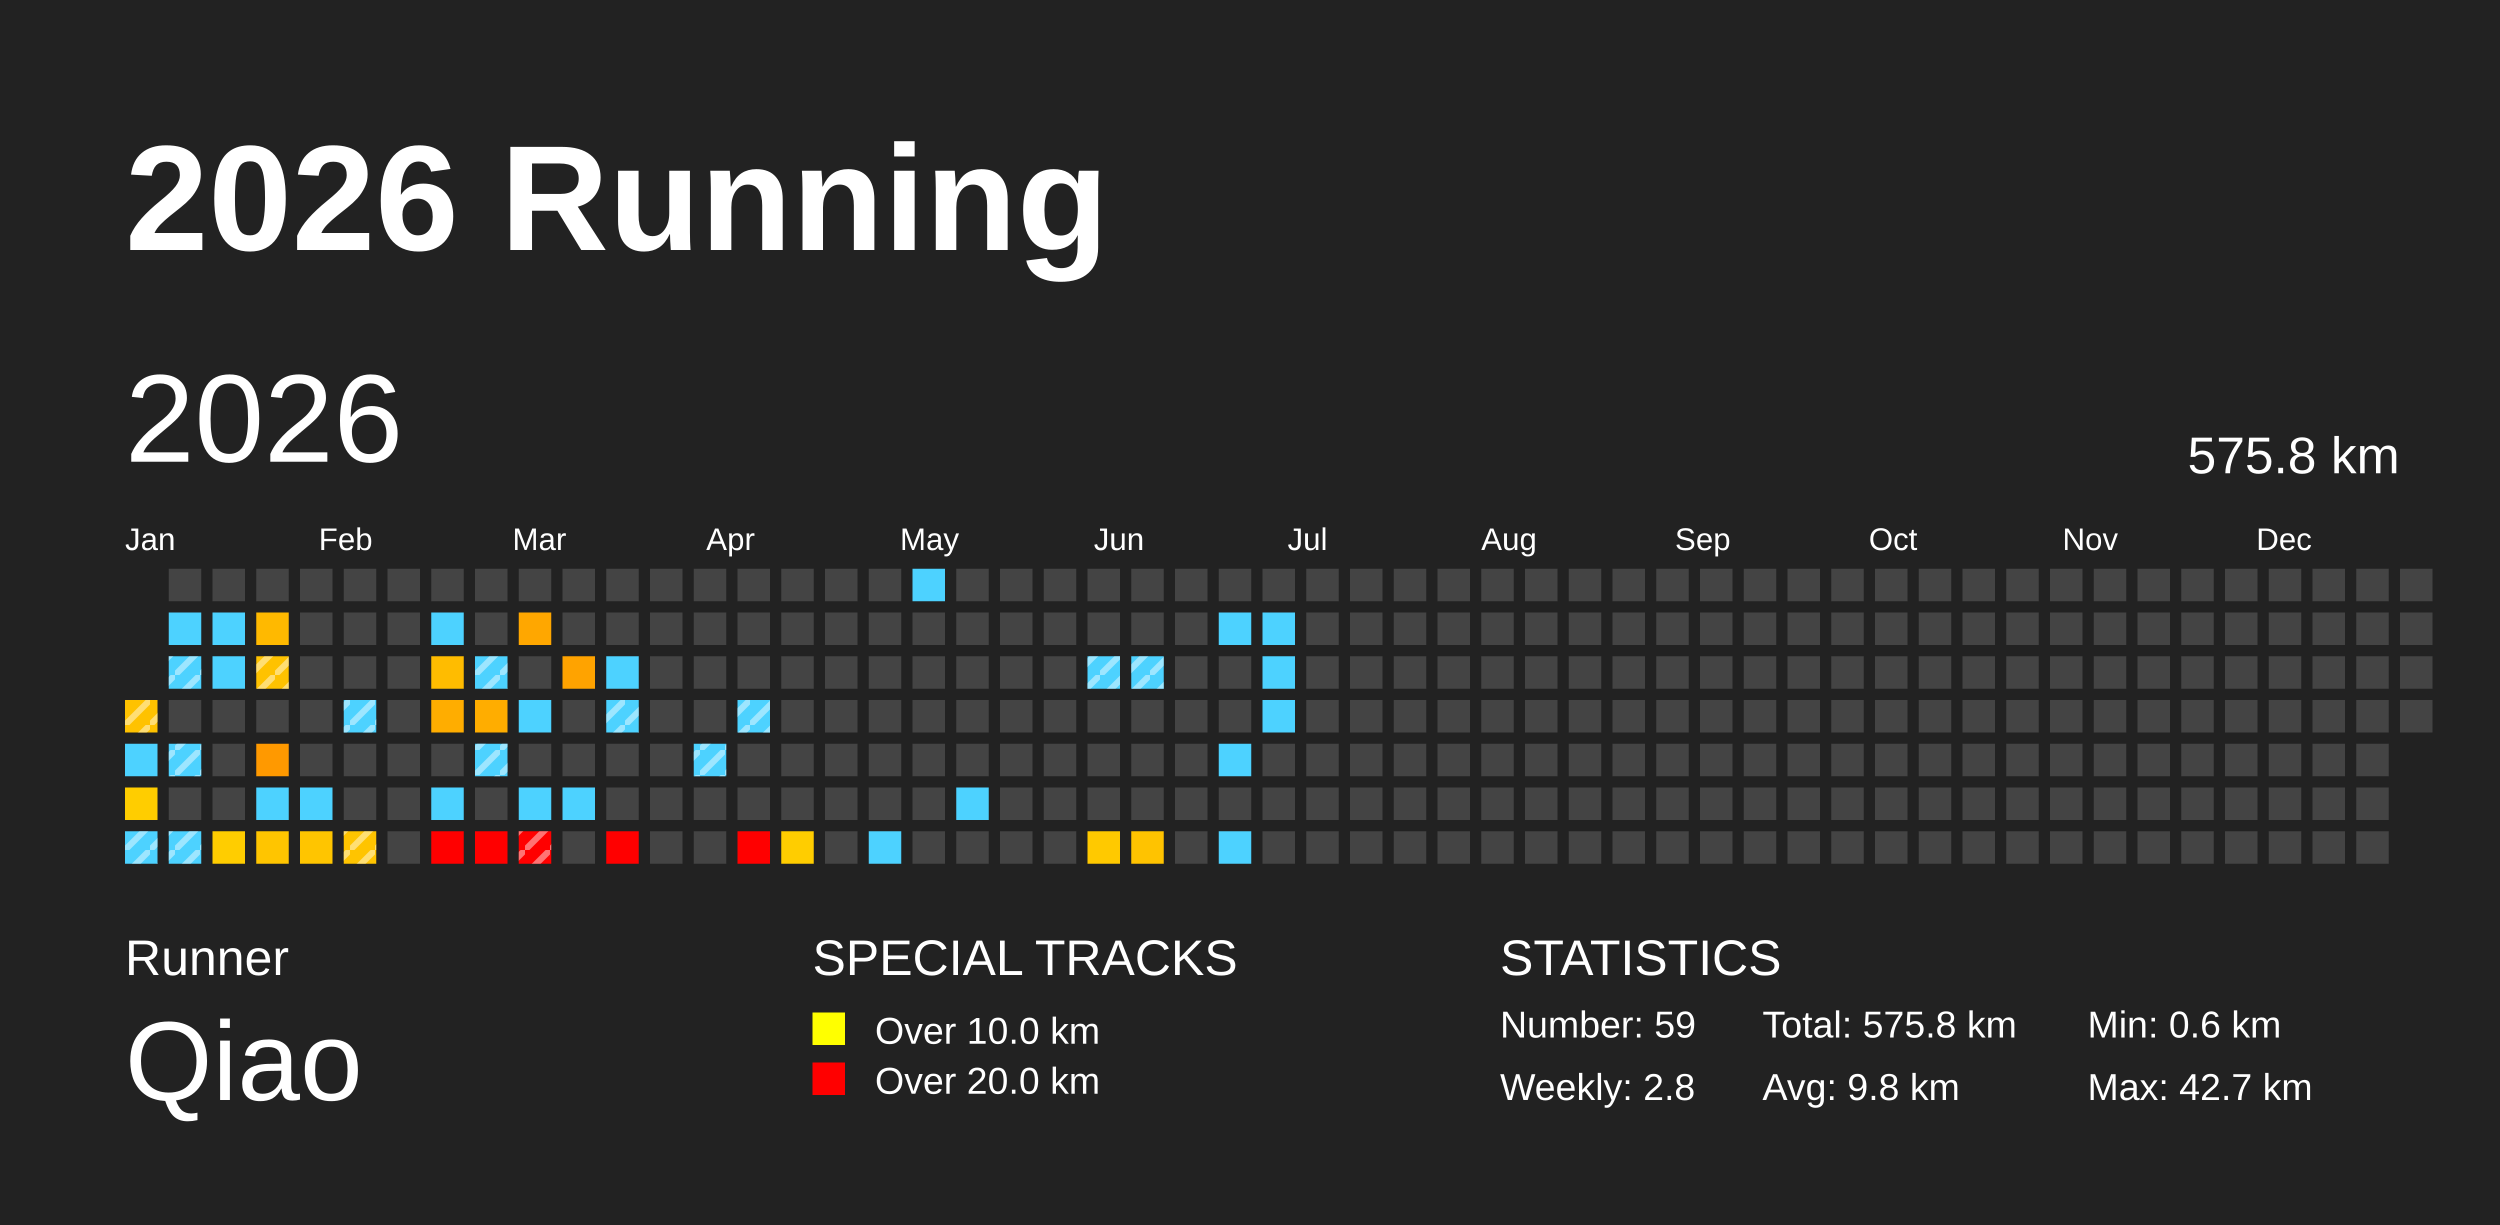
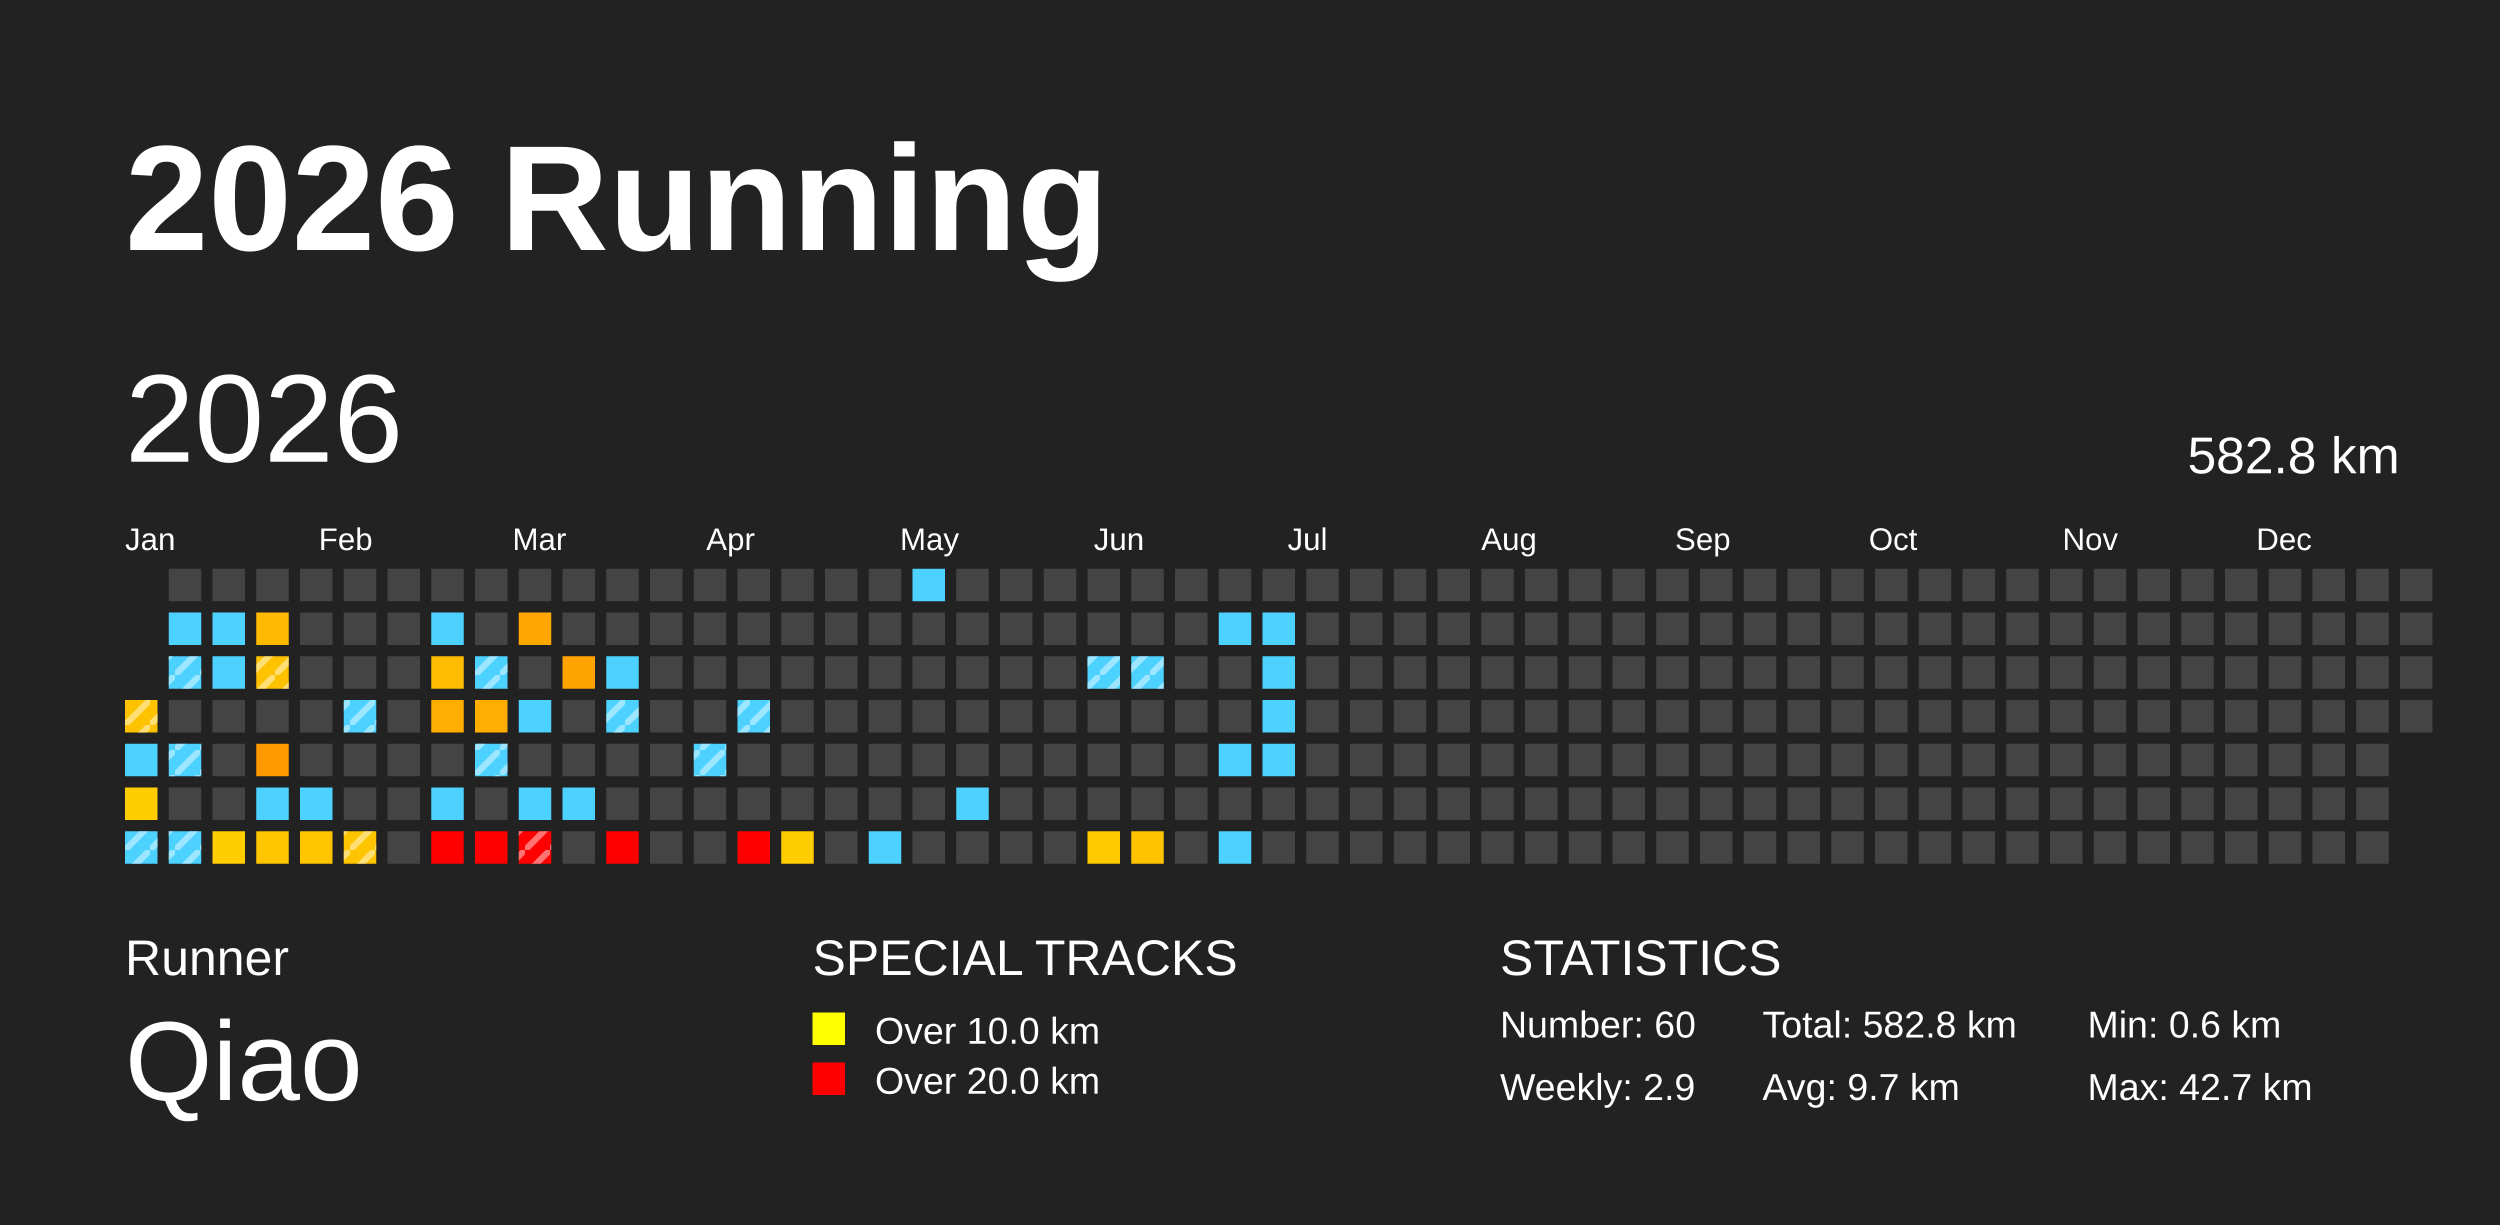
<svg xmlns="http://www.w3.org/2000/svg" baseProfile="full" height="98mm" version="1.1" viewBox="0,0,200,98" width="200mm">
  <defs>
    <pattern height="2" id="indoor-stripe" patternUnits="userSpaceOnUse" width="2">
      <line stroke="white" stroke-opacity="0.45" stroke-width="0.5" x1="0" x2="2" y1="2" y2="0" />
    </pattern>
  </defs>
  <rect fill="#222222" height="98" width="200" x="0" y="0" />
  <text fill="#FFFFFF" style="font-size:12px; font-family:Arial; font-weight:bold;" x="10" y="20">2026 Running</text>
  <text fill="#FFFFFF" style="font-size:4px; font-family:Arial" x="10" y="78">Runner</text>
  <text fill="#FFFFFF" style="font-size:9px; font-family:Arial" x="10" y="88">Qiao</text>
  <text fill="#FFFFFF" style="font-size:4px; font-family:Arial" x="65" y="78">SPECIAL TRACKS</text>
  <rect fill="yellow" height="2.6" width="2.6" x="65" y="81" />
  <text fill="#FFFFFF" style="font-size:3px; font-family:Arial" x="70" y="83.5">Over 10.0 km</text>
  <rect fill="red" height="2.6" width="2.6" x="65" y="85" />
  <text fill="#FFFFFF" style="font-size:3px; font-family:Arial" x="70" y="87.5">Over 20.0 km</text>
  <text fill="#FFFFFF" style="font-size:4px; font-family:Arial" x="120" y="78">STATISTICS</text>
-   <text fill="#FFFFFF" style="font-size:3px; font-family:Arial" x="120" y="83">Number: 59</text>
-   <text fill="#FFFFFF" style="font-size:3px; font-family:Arial" x="120" y="88">Weekly: 2.8</text>
-   <text fill="#FFFFFF" style="font-size:3px; font-family:Arial" x="141" y="83">Total: 575.8 km</text>
-   <text fill="#FFFFFF" style="font-size:3px; font-family:Arial" x="141" y="88">Avg: 9.8 km</text>
+   <text fill="#FFFFFF" style="font-size:3px; font-family:Arial" x="120" y="83">Number: 60</text>
+   <text fill="#FFFFFF" style="font-size:3px; font-family:Arial" x="120" y="88">Weekly: 2.9</text>
+   <text fill="#FFFFFF" style="font-size:3px; font-family:Arial" x="141" y="83">Total: 582.8 km</text>
+   <text fill="#FFFFFF" style="font-size:3px; font-family:Arial" x="141" y="88">Avg: 9.7 km</text>
  <text fill="#FFFFFF" style="font-size:3px; font-family:Arial" x="167" y="83">Min: 0.6 km</text>
  <text fill="#FFFFFF" style="font-size:3px; font-family:Arial" x="167" y="88">Max: 42.7 km</text>
  <text dominant-baseline="hanging" fill="#FFFFFF" style="font-size:10.0px; font-family:Arial;" x="10" y="30">2026</text>
-   <text dominant-baseline="hanging" fill="#FFFFFF" style="font-size:4.125px; font-family:Arial;" x="175" y="35">575.8 km</text>
+   <text dominant-baseline="hanging" fill="#FFFFFF" style="font-size:4.125px; font-family:Arial;" x="175" y="35">582.8 km</text>
  <text fill="#FFFFFF" style="font-size:2.5px; font-family:Arial" x="10.0" y="44">Jan</text>
  <text fill="#FFFFFF" style="font-size:2.5px; font-family:Arial" x="25.5" y="44">Feb</text>
  <text fill="#FFFFFF" style="font-size:2.5px; font-family:Arial" x="41.0" y="44">Mar</text>
  <text fill="#FFFFFF" style="font-size:2.5px; font-family:Arial" x="56.5" y="44">Apr</text>
  <text fill="#FFFFFF" style="font-size:2.5px; font-family:Arial" x="72.0" y="44">May</text>
  <text fill="#FFFFFF" style="font-size:2.5px; font-family:Arial" x="87.5" y="44">Jun</text>
  <text fill="#FFFFFF" style="font-size:2.5px; font-family:Arial" x="103.0" y="44">Jul</text>
  <text fill="#FFFFFF" style="font-size:2.5px; font-family:Arial" x="118.5" y="44">Aug</text>
  <text fill="#FFFFFF" style="font-size:2.5px; font-family:Arial" x="134.0" y="44">Sep</text>
  <text fill="#FFFFFF" style="font-size:2.5px; font-family:Arial" x="149.5" y="44">Oct</text>
  <text fill="#FFFFFF" style="font-size:2.5px; font-family:Arial" x="165.0" y="44">Nov</text>
  <text fill="#FFFFFF" style="font-size:2.5px; font-family:Arial" x="180.5" y="44">Dec</text>
  <rect fill="#ffc200" height="2.6" width="2.6" x="10.0" y="56.0" />
  <rect fill="url(#indoor-stripe)" height="2.6" style="pointer-events: none;" width="2.6" x="10.0" y="56.0" />
  <rect fill="#4dd2ff" height="2.6" width="2.6" x="10.0" y="59.5" />
  <rect fill="#ffcd00" height="2.6" width="2.6" x="10.0" y="63.0" />
  <rect fill="#4dd2ff" height="2.6" width="2.6" x="10.0" y="66.5" />
  <rect fill="url(#indoor-stripe)" height="2.6" style="pointer-events: none;" width="2.6" x="10.0" y="66.5" />
  <rect fill="#444444" height="2.6" width="2.6" x="13.5" y="45.5" />
  <rect fill="#4dd2ff" height="2.6" width="2.6" x="13.5" y="49.0" />
  <rect fill="#4dd2ff" height="2.6" width="2.6" x="13.5" y="52.5" />
  <rect fill="url(#indoor-stripe)" height="2.6" style="pointer-events: none;" width="2.6" x="13.5" y="52.5" />
  <rect fill="#444444" height="2.6" width="2.6" x="13.5" y="56.0" />
  <rect fill="#4dd2ff" height="2.6" width="2.6" x="13.5" y="59.5" />
  <rect fill="url(#indoor-stripe)" height="2.6" style="pointer-events: none;" width="2.6" x="13.5" y="59.5" />
  <rect fill="#444444" height="2.6" width="2.6" x="13.5" y="63.0" />
  <rect fill="#4dd2ff" height="2.6" width="2.6" x="13.5" y="66.5" />
  <rect fill="url(#indoor-stripe)" height="2.6" style="pointer-events: none;" width="2.6" x="13.5" y="66.5" />
  <rect fill="#444444" height="2.6" width="2.6" x="17.0" y="45.5" />
  <rect fill="#4dd2ff" height="2.6" width="2.6" x="17.0" y="49.0" />
  <rect fill="#4dd2ff" height="2.6" width="2.6" x="17.0" y="52.5" />
  <rect fill="#444444" height="2.6" width="2.6" x="17.0" y="56.0" />
  <rect fill="#444444" height="2.6" width="2.6" x="17.0" y="59.5" />
  <rect fill="#444444" height="2.6" width="2.6" x="17.0" y="63.0" />
  <rect fill="#ffcd00" height="2.6" width="2.6" x="17.0" y="66.5" />
  <rect fill="#444444" height="2.6" width="2.6" x="20.5" y="45.5" />
  <rect fill="#ffb900" height="2.6" width="2.6" x="20.5" y="49.0" />
  <rect fill="#ffc200" height="2.6" width="2.6" x="20.5" y="52.5" />
  <rect fill="url(#indoor-stripe)" height="2.6" style="pointer-events: none;" width="2.6" x="20.5" y="52.5" />
  <rect fill="#444444" height="2.6" width="2.6" x="20.5" y="56.0" />
  <rect fill="#ff9900" height="2.6" width="2.6" x="20.5" y="59.5" />
  <rect fill="#4dd2ff" height="2.6" width="2.6" x="20.5" y="63.0" />
  <rect fill="#ffc500" height="2.6" width="2.6" x="20.5" y="66.5" />
  <rect fill="#444444" height="2.6" width="2.6" x="24.0" y="45.5" />
  <rect fill="#444444" height="2.6" width="2.6" x="24.0" y="49.0" />
  <rect fill="#444444" height="2.6" width="2.6" x="24.0" y="52.5" />
  <rect fill="#444444" height="2.6" width="2.6" x="24.0" y="56.0" />
  <rect fill="#444444" height="2.6" width="2.6" x="24.0" y="59.5" />
  <rect fill="#4dd2ff" height="2.6" width="2.6" x="24.0" y="63.0" />
  <rect fill="#ffc500" height="2.6" width="2.6" x="24.0" y="66.5" />
  <rect fill="#444444" height="2.6" width="2.6" x="27.5" y="45.5" />
  <rect fill="#444444" height="2.6" width="2.6" x="27.5" y="49.0" />
  <rect fill="#444444" height="2.6" width="2.6" x="27.5" y="52.5" />
  <rect fill="#4dd2ff" height="2.6" width="2.6" x="27.5" y="56.0" />
  <rect fill="url(#indoor-stripe)" height="2.6" style="pointer-events: none;" width="2.6" x="27.5" y="56.0" />
  <rect fill="#444444" height="2.6" width="2.6" x="27.5" y="59.5" />
  <rect fill="#444444" height="2.6" width="2.6" x="27.5" y="63.0" />
  <rect fill="#ffc400" height="2.6" width="2.6" x="27.5" y="66.5" />
  <rect fill="url(#indoor-stripe)" height="2.6" style="pointer-events: none;" width="2.6" x="27.5" y="66.5" />
  <rect fill="#444444" height="2.6" width="2.6" x="31.0" y="45.5" />
  <rect fill="#444444" height="2.6" width="2.6" x="31.0" y="49.0" />
  <rect fill="#444444" height="2.6" width="2.6" x="31.0" y="52.5" />
  <rect fill="#444444" height="2.6" width="2.6" x="31.0" y="56.0" />
  <rect fill="#444444" height="2.6" width="2.6" x="31.0" y="59.5" />
  <rect fill="#444444" height="2.6" width="2.6" x="31.0" y="63.0" />
  <rect fill="#444444" height="2.6" width="2.6" x="31.0" y="66.5" />
  <rect fill="#444444" height="2.6" width="2.6" x="34.5" y="45.5" />
  <rect fill="#4dd2ff" height="2.6" width="2.6" x="34.5" y="49.0" />
  <rect fill="#ffbc00" height="2.6" width="2.6" x="34.5" y="52.5" />
  <rect fill="#ffad00" height="2.6" width="2.6" x="34.5" y="56.0" />
  <rect fill="#444444" height="2.6" width="2.6" x="34.5" y="59.5" />
  <rect fill="#4dd2ff" height="2.6" width="2.6" x="34.5" y="63.0" />
  <rect fill="red" height="2.6" width="2.6" x="34.5" y="66.5" />
  <rect fill="#444444" height="2.6" width="2.6" x="38.0" y="45.5" />
  <rect fill="#444444" height="2.6" width="2.6" x="38.0" y="49.0" />
  <rect fill="#4dd2ff" height="2.6" width="2.6" x="38.0" y="52.5" />
  <rect fill="url(#indoor-stripe)" height="2.6" style="pointer-events: none;" width="2.6" x="38.0" y="52.5" />
  <rect fill="#ffad00" height="2.6" width="2.6" x="38.0" y="56.0" />
  <rect fill="#4dd2ff" height="2.6" width="2.6" x="38.0" y="59.5" />
  <rect fill="url(#indoor-stripe)" height="2.6" style="pointer-events: none;" width="2.6" x="38.0" y="59.5" />
  <rect fill="#444444" height="2.6" width="2.6" x="38.0" y="63.0" />
  <rect fill="red" height="2.6" width="2.6" x="38.0" y="66.5" />
  <rect fill="#444444" height="2.6" width="2.6" x="41.5" y="45.5" />
  <rect fill="#ffa700" height="2.6" width="2.6" x="41.5" y="49.0" />
  <rect fill="#444444" height="2.6" width="2.6" x="41.5" y="52.5" />
  <rect fill="#4dd2ff" height="2.6" width="2.6" x="41.5" y="56.0" />
  <rect fill="#444444" height="2.6" width="2.6" x="41.5" y="59.5" />
  <rect fill="#4dd2ff" height="2.6" width="2.6" x="41.5" y="63.0" />
  <rect fill="red" height="2.6" width="2.6" x="41.5" y="66.5" />
  <rect fill="url(#indoor-stripe)" height="2.6" style="pointer-events: none;" width="2.6" x="41.5" y="66.5" />
  <rect fill="#444444" height="2.6" width="2.6" x="45.0" y="45.5" />
  <rect fill="#444444" height="2.6" width="2.6" x="45.0" y="49.0" />
  <rect fill="#ffa300" height="2.6" width="2.6" x="45.0" y="52.5" />
  <rect fill="#444444" height="2.6" width="2.6" x="45.0" y="56.0" />
  <rect fill="#444444" height="2.6" width="2.6" x="45.0" y="59.5" />
  <rect fill="#4dd2ff" height="2.6" width="2.6" x="45.0" y="63.0" />
  <rect fill="#444444" height="2.6" width="2.6" x="45.0" y="66.5" />
  <rect fill="#444444" height="2.6" width="2.6" x="48.5" y="45.5" />
  <rect fill="#444444" height="2.6" width="2.6" x="48.5" y="49.0" />
  <rect fill="#4dd2ff" height="2.6" width="2.6" x="48.5" y="52.5" />
  <rect fill="#4dd2ff" height="2.6" width="2.6" x="48.5" y="56.0" />
  <rect fill="url(#indoor-stripe)" height="2.6" style="pointer-events: none;" width="2.6" x="48.5" y="56.0" />
  <rect fill="#444444" height="2.6" width="2.6" x="48.5" y="59.5" />
  <rect fill="#444444" height="2.6" width="2.6" x="48.5" y="63.0" />
  <rect fill="red" height="2.6" width="2.6" x="48.5" y="66.5" />
  <rect fill="#444444" height="2.6" width="2.6" x="52.0" y="45.5" />
  <rect fill="#444444" height="2.6" width="2.6" x="52.0" y="49.0" />
  <rect fill="#444444" height="2.6" width="2.6" x="52.0" y="52.5" />
  <rect fill="#444444" height="2.6" width="2.6" x="52.0" y="56.0" />
  <rect fill="#444444" height="2.6" width="2.6" x="52.0" y="59.5" />
  <rect fill="#444444" height="2.6" width="2.6" x="52.0" y="63.0" />
  <rect fill="#444444" height="2.6" width="2.6" x="52.0" y="66.5" />
  <rect fill="#444444" height="2.6" width="2.6" x="55.5" y="45.5" />
  <rect fill="#444444" height="2.6" width="2.6" x="55.5" y="49.0" />
  <rect fill="#444444" height="2.6" width="2.6" x="55.5" y="52.5" />
  <rect fill="#444444" height="2.6" width="2.6" x="55.5" y="56.0" />
  <rect fill="#4dd2ff" height="2.6" width="2.6" x="55.5" y="59.5" />
  <rect fill="url(#indoor-stripe)" height="2.6" style="pointer-events: none;" width="2.6" x="55.5" y="59.5" />
  <rect fill="#444444" height="2.6" width="2.6" x="55.5" y="63.0" />
  <rect fill="#444444" height="2.6" width="2.6" x="55.5" y="66.5" />
  <rect fill="#444444" height="2.6" width="2.6" x="59.0" y="45.5" />
  <rect fill="#444444" height="2.6" width="2.6" x="59.0" y="49.0" />
  <rect fill="#444444" height="2.6" width="2.6" x="59.0" y="52.5" />
  <rect fill="#4dd2ff" height="2.6" width="2.6" x="59.0" y="56.0" />
  <rect fill="url(#indoor-stripe)" height="2.6" style="pointer-events: none;" width="2.6" x="59.0" y="56.0" />
  <rect fill="#444444" height="2.6" width="2.6" x="59.0" y="59.5" />
  <rect fill="#444444" height="2.6" width="2.6" x="59.0" y="63.0" />
  <rect fill="red" height="2.6" width="2.6" x="59.0" y="66.5" />
  <rect fill="#444444" height="2.6" width="2.6" x="62.5" y="45.5" />
  <rect fill="#444444" height="2.6" width="2.6" x="62.5" y="49.0" />
  <rect fill="#444444" height="2.6" width="2.6" x="62.5" y="52.5" />
  <rect fill="#444444" height="2.6" width="2.6" x="62.5" y="56.0" />
  <rect fill="#444444" height="2.6" width="2.6" x="62.5" y="59.5" />
  <rect fill="#444444" height="2.6" width="2.6" x="62.5" y="63.0" />
  <rect fill="#ffcd00" height="2.6" width="2.6" x="62.5" y="66.5" />
  <rect fill="#444444" height="2.6" width="2.6" x="66.0" y="45.5" />
  <rect fill="#444444" height="2.6" width="2.6" x="66.0" y="49.0" />
  <rect fill="#444444" height="2.6" width="2.6" x="66.0" y="52.5" />
  <rect fill="#444444" height="2.6" width="2.6" x="66.0" y="56.0" />
  <rect fill="#444444" height="2.6" width="2.6" x="66.0" y="59.5" />
  <rect fill="#444444" height="2.6" width="2.6" x="66.0" y="63.0" />
  <rect fill="#444444" height="2.6" width="2.6" x="66.0" y="66.5" />
  <rect fill="#444444" height="2.6" width="2.6" x="69.5" y="45.5" />
  <rect fill="#444444" height="2.6" width="2.6" x="69.5" y="49.0" />
  <rect fill="#444444" height="2.6" width="2.6" x="69.5" y="52.5" />
  <rect fill="#444444" height="2.6" width="2.6" x="69.5" y="56.0" />
  <rect fill="#444444" height="2.6" width="2.6" x="69.5" y="59.5" />
  <rect fill="#444444" height="2.6" width="2.6" x="69.5" y="63.0" />
  <rect fill="#4dd2ff" height="2.6" width="2.6" x="69.5" y="66.5" />
  <rect fill="#4dd2ff" height="2.6" width="2.6" x="73.0" y="45.5" />
  <rect fill="#444444" height="2.6" width="2.6" x="73.0" y="49.0" />
  <rect fill="#444444" height="2.6" width="2.6" x="73.0" y="52.5" />
  <rect fill="#444444" height="2.6" width="2.6" x="73.0" y="56.0" />
  <rect fill="#444444" height="2.6" width="2.6" x="73.0" y="59.5" />
  <rect fill="#444444" height="2.6" width="2.6" x="73.0" y="63.0" />
  <rect fill="#444444" height="2.6" width="2.6" x="73.0" y="66.5" />
  <rect fill="#444444" height="2.6" width="2.6" x="76.5" y="45.5" />
  <rect fill="#444444" height="2.6" width="2.6" x="76.5" y="49.0" />
  <rect fill="#444444" height="2.6" width="2.6" x="76.5" y="52.5" />
  <rect fill="#444444" height="2.6" width="2.6" x="76.5" y="56.0" />
  <rect fill="#444444" height="2.6" width="2.6" x="76.5" y="59.5" />
  <rect fill="#4dd2ff" height="2.6" width="2.6" x="76.5" y="63.0" />
  <rect fill="#444444" height="2.6" width="2.6" x="76.5" y="66.5" />
  <rect fill="#444444" height="2.6" width="2.6" x="80.0" y="45.5" />
  <rect fill="#444444" height="2.6" width="2.6" x="80.0" y="49.0" />
  <rect fill="#444444" height="2.6" width="2.6" x="80.0" y="52.5" />
  <rect fill="#444444" height="2.6" width="2.6" x="80.0" y="56.0" />
  <rect fill="#444444" height="2.6" width="2.6" x="80.0" y="59.5" />
  <rect fill="#444444" height="2.6" width="2.6" x="80.0" y="63.0" />
  <rect fill="#444444" height="2.6" width="2.6" x="80.0" y="66.5" />
  <rect fill="#444444" height="2.6" width="2.6" x="83.5" y="45.5" />
  <rect fill="#444444" height="2.6" width="2.6" x="83.5" y="49.0" />
  <rect fill="#444444" height="2.6" width="2.6" x="83.5" y="52.5" />
  <rect fill="#444444" height="2.6" width="2.6" x="83.5" y="56.0" />
  <rect fill="#444444" height="2.6" width="2.6" x="83.5" y="59.5" />
  <rect fill="#444444" height="2.6" width="2.6" x="83.5" y="63.0" />
  <rect fill="#444444" height="2.6" width="2.6" x="83.5" y="66.5" />
  <rect fill="#444444" height="2.6" width="2.6" x="87.0" y="45.5" />
  <rect fill="#444444" height="2.6" width="2.6" x="87.0" y="49.0" />
  <rect fill="#4dd2ff" height="2.6" width="2.6" x="87.0" y="52.5" />
  <rect fill="url(#indoor-stripe)" height="2.6" style="pointer-events: none;" width="2.6" x="87.0" y="52.5" />
  <rect fill="#444444" height="2.6" width="2.6" x="87.0" y="56.0" />
  <rect fill="#444444" height="2.6" width="2.6" x="87.0" y="59.5" />
  <rect fill="#444444" height="2.6" width="2.6" x="87.0" y="63.0" />
  <rect fill="#ffc900" height="2.6" width="2.6" x="87.0" y="66.5" />
  <rect fill="#444444" height="2.6" width="2.6" x="90.5" y="45.5" />
  <rect fill="#444444" height="2.6" width="2.6" x="90.5" y="49.0" />
  <rect fill="#4dd2ff" height="2.6" width="2.6" x="90.5" y="52.5" />
  <rect fill="url(#indoor-stripe)" height="2.6" style="pointer-events: none;" width="2.6" x="90.5" y="52.5" />
  <rect fill="#444444" height="2.6" width="2.6" x="90.5" y="56.0" />
  <rect fill="#444444" height="2.6" width="2.6" x="90.5" y="59.5" />
  <rect fill="#444444" height="2.6" width="2.6" x="90.5" y="63.0" />
  <rect fill="#ffc300" height="2.6" width="2.6" x="90.5" y="66.5" />
  <rect fill="#444444" height="2.6" width="2.6" x="94.0" y="45.5" />
  <rect fill="#444444" height="2.6" width="2.6" x="94.0" y="49.0" />
  <rect fill="#444444" height="2.6" width="2.6" x="94.0" y="52.5" />
  <rect fill="#444444" height="2.6" width="2.6" x="94.0" y="56.0" />
  <rect fill="#444444" height="2.6" width="2.6" x="94.0" y="59.5" />
  <rect fill="#444444" height="2.6" width="2.6" x="94.0" y="63.0" />
  <rect fill="#444444" height="2.6" width="2.6" x="94.0" y="66.5" />
  <rect fill="#444444" height="2.6" width="2.6" x="97.5" y="45.5" />
  <rect fill="#4dd2ff" height="2.6" width="2.6" x="97.5" y="49.0" />
  <rect fill="#444444" height="2.6" width="2.6" x="97.5" y="52.5" />
  <rect fill="#444444" height="2.6" width="2.6" x="97.5" y="56.0" />
  <rect fill="#4dd2ff" height="2.6" width="2.6" x="97.5" y="59.5" />
  <rect fill="#444444" height="2.6" width="2.6" x="97.5" y="63.0" />
  <rect fill="#4dd2ff" height="2.6" width="2.6" x="97.5" y="66.5" />
  <rect fill="#444444" height="2.6" width="2.6" x="101.0" y="45.5" />
  <rect fill="#4dd2ff" height="2.6" width="2.6" x="101.0" y="49.0" />
  <rect fill="#4dd2ff" height="2.6" width="2.6" x="101.0" y="52.5" />
  <rect fill="#4dd2ff" height="2.6" width="2.6" x="101.0" y="56.0" />
-   <rect fill="#444444" height="2.6" width="2.6" x="101.0" y="59.5" />
+   <rect fill="#4dd2ff" height="2.6" width="2.6" x="101.0" y="59.5" />
  <rect fill="#444444" height="2.6" width="2.6" x="101.0" y="63.0" />
  <rect fill="#444444" height="2.6" width="2.6" x="101.0" y="66.5" />
  <rect fill="#444444" height="2.6" width="2.6" x="104.5" y="45.5" />
  <rect fill="#444444" height="2.6" width="2.6" x="104.5" y="49.0" />
  <rect fill="#444444" height="2.6" width="2.6" x="104.5" y="52.5" />
  <rect fill="#444444" height="2.6" width="2.6" x="104.5" y="56.0" />
  <rect fill="#444444" height="2.6" width="2.6" x="104.5" y="59.5" />
  <rect fill="#444444" height="2.6" width="2.6" x="104.5" y="63.0" />
  <rect fill="#444444" height="2.6" width="2.6" x="104.5" y="66.5" />
  <rect fill="#444444" height="2.6" width="2.6" x="108.0" y="45.5" />
  <rect fill="#444444" height="2.6" width="2.6" x="108.0" y="49.0" />
  <rect fill="#444444" height="2.6" width="2.6" x="108.0" y="52.5" />
  <rect fill="#444444" height="2.6" width="2.6" x="108.0" y="56.0" />
  <rect fill="#444444" height="2.6" width="2.6" x="108.0" y="59.5" />
  <rect fill="#444444" height="2.6" width="2.6" x="108.0" y="63.0" />
  <rect fill="#444444" height="2.6" width="2.6" x="108.0" y="66.5" />
  <rect fill="#444444" height="2.6" width="2.6" x="111.5" y="45.5" />
  <rect fill="#444444" height="2.6" width="2.6" x="111.5" y="49.0" />
  <rect fill="#444444" height="2.6" width="2.6" x="111.5" y="52.5" />
  <rect fill="#444444" height="2.6" width="2.6" x="111.5" y="56.0" />
  <rect fill="#444444" height="2.6" width="2.6" x="111.5" y="59.5" />
  <rect fill="#444444" height="2.6" width="2.6" x="111.5" y="63.0" />
  <rect fill="#444444" height="2.6" width="2.6" x="111.5" y="66.5" />
  <rect fill="#444444" height="2.6" width="2.6" x="115.0" y="45.5" />
  <rect fill="#444444" height="2.6" width="2.6" x="115.0" y="49.0" />
  <rect fill="#444444" height="2.6" width="2.6" x="115.0" y="52.5" />
  <rect fill="#444444" height="2.6" width="2.6" x="115.0" y="56.0" />
  <rect fill="#444444" height="2.6" width="2.6" x="115.0" y="59.5" />
  <rect fill="#444444" height="2.6" width="2.6" x="115.0" y="63.0" />
  <rect fill="#444444" height="2.6" width="2.6" x="115.0" y="66.5" />
  <rect fill="#444444" height="2.6" width="2.6" x="118.5" y="45.5" />
  <rect fill="#444444" height="2.6" width="2.6" x="118.5" y="49.0" />
  <rect fill="#444444" height="2.6" width="2.6" x="118.5" y="52.5" />
  <rect fill="#444444" height="2.6" width="2.6" x="118.5" y="56.0" />
  <rect fill="#444444" height="2.6" width="2.6" x="118.5" y="59.5" />
  <rect fill="#444444" height="2.6" width="2.6" x="118.5" y="63.0" />
  <rect fill="#444444" height="2.6" width="2.6" x="118.5" y="66.5" />
  <rect fill="#444444" height="2.6" width="2.6" x="122.0" y="45.5" />
  <rect fill="#444444" height="2.6" width="2.6" x="122.0" y="49.0" />
  <rect fill="#444444" height="2.6" width="2.6" x="122.0" y="52.5" />
  <rect fill="#444444" height="2.6" width="2.6" x="122.0" y="56.0" />
  <rect fill="#444444" height="2.6" width="2.6" x="122.0" y="59.5" />
  <rect fill="#444444" height="2.6" width="2.6" x="122.0" y="63.0" />
  <rect fill="#444444" height="2.6" width="2.6" x="122.0" y="66.5" />
  <rect fill="#444444" height="2.6" width="2.6" x="125.5" y="45.5" />
  <rect fill="#444444" height="2.6" width="2.6" x="125.5" y="49.0" />
  <rect fill="#444444" height="2.6" width="2.6" x="125.5" y="52.5" />
  <rect fill="#444444" height="2.6" width="2.6" x="125.5" y="56.0" />
  <rect fill="#444444" height="2.6" width="2.6" x="125.5" y="59.5" />
  <rect fill="#444444" height="2.6" width="2.6" x="125.5" y="63.0" />
  <rect fill="#444444" height="2.6" width="2.6" x="125.5" y="66.5" />
  <rect fill="#444444" height="2.6" width="2.6" x="129.0" y="45.5" />
  <rect fill="#444444" height="2.6" width="2.6" x="129.0" y="49.0" />
  <rect fill="#444444" height="2.6" width="2.6" x="129.0" y="52.5" />
  <rect fill="#444444" height="2.6" width="2.6" x="129.0" y="56.0" />
  <rect fill="#444444" height="2.6" width="2.6" x="129.0" y="59.5" />
  <rect fill="#444444" height="2.6" width="2.6" x="129.0" y="63.0" />
  <rect fill="#444444" height="2.6" width="2.6" x="129.0" y="66.5" />
  <rect fill="#444444" height="2.6" width="2.6" x="132.5" y="45.5" />
  <rect fill="#444444" height="2.6" width="2.6" x="132.5" y="49.0" />
  <rect fill="#444444" height="2.6" width="2.6" x="132.5" y="52.5" />
  <rect fill="#444444" height="2.6" width="2.6" x="132.5" y="56.0" />
  <rect fill="#444444" height="2.6" width="2.6" x="132.5" y="59.5" />
  <rect fill="#444444" height="2.6" width="2.6" x="132.5" y="63.0" />
  <rect fill="#444444" height="2.6" width="2.6" x="132.5" y="66.5" />
  <rect fill="#444444" height="2.6" width="2.6" x="136.0" y="45.5" />
  <rect fill="#444444" height="2.6" width="2.6" x="136.0" y="49.0" />
  <rect fill="#444444" height="2.6" width="2.6" x="136.0" y="52.5" />
  <rect fill="#444444" height="2.6" width="2.6" x="136.0" y="56.0" />
  <rect fill="#444444" height="2.6" width="2.6" x="136.0" y="59.5" />
  <rect fill="#444444" height="2.6" width="2.6" x="136.0" y="63.0" />
  <rect fill="#444444" height="2.6" width="2.6" x="136.0" y="66.5" />
  <rect fill="#444444" height="2.6" width="2.6" x="139.5" y="45.5" />
  <rect fill="#444444" height="2.6" width="2.6" x="139.5" y="49.0" />
  <rect fill="#444444" height="2.6" width="2.6" x="139.5" y="52.5" />
  <rect fill="#444444" height="2.6" width="2.6" x="139.5" y="56.0" />
  <rect fill="#444444" height="2.6" width="2.6" x="139.5" y="59.5" />
  <rect fill="#444444" height="2.6" width="2.6" x="139.5" y="63.0" />
  <rect fill="#444444" height="2.6" width="2.6" x="139.5" y="66.5" />
  <rect fill="#444444" height="2.6" width="2.6" x="143.0" y="45.5" />
  <rect fill="#444444" height="2.6" width="2.6" x="143.0" y="49.0" />
  <rect fill="#444444" height="2.6" width="2.6" x="143.0" y="52.5" />
  <rect fill="#444444" height="2.6" width="2.6" x="143.0" y="56.0" />
  <rect fill="#444444" height="2.6" width="2.6" x="143.0" y="59.5" />
  <rect fill="#444444" height="2.6" width="2.6" x="143.0" y="63.0" />
  <rect fill="#444444" height="2.6" width="2.6" x="143.0" y="66.5" />
  <rect fill="#444444" height="2.6" width="2.6" x="146.5" y="45.5" />
  <rect fill="#444444" height="2.6" width="2.6" x="146.5" y="49.0" />
  <rect fill="#444444" height="2.6" width="2.6" x="146.5" y="52.5" />
  <rect fill="#444444" height="2.6" width="2.6" x="146.5" y="56.0" />
  <rect fill="#444444" height="2.6" width="2.6" x="146.5" y="59.5" />
  <rect fill="#444444" height="2.6" width="2.6" x="146.5" y="63.0" />
  <rect fill="#444444" height="2.6" width="2.6" x="146.5" y="66.5" />
  <rect fill="#444444" height="2.6" width="2.6" x="150.0" y="45.5" />
  <rect fill="#444444" height="2.6" width="2.6" x="150.0" y="49.0" />
  <rect fill="#444444" height="2.6" width="2.6" x="150.0" y="52.5" />
  <rect fill="#444444" height="2.6" width="2.6" x="150.0" y="56.0" />
  <rect fill="#444444" height="2.6" width="2.6" x="150.0" y="59.5" />
  <rect fill="#444444" height="2.6" width="2.6" x="150.0" y="63.0" />
  <rect fill="#444444" height="2.6" width="2.6" x="150.0" y="66.5" />
  <rect fill="#444444" height="2.6" width="2.6" x="153.5" y="45.5" />
  <rect fill="#444444" height="2.6" width="2.6" x="153.5" y="49.0" />
  <rect fill="#444444" height="2.6" width="2.6" x="153.5" y="52.5" />
  <rect fill="#444444" height="2.6" width="2.6" x="153.5" y="56.0" />
  <rect fill="#444444" height="2.6" width="2.6" x="153.5" y="59.5" />
  <rect fill="#444444" height="2.6" width="2.6" x="153.5" y="63.0" />
  <rect fill="#444444" height="2.6" width="2.6" x="153.5" y="66.5" />
  <rect fill="#444444" height="2.6" width="2.6" x="157.0" y="45.5" />
  <rect fill="#444444" height="2.6" width="2.6" x="157.0" y="49.0" />
  <rect fill="#444444" height="2.6" width="2.6" x="157.0" y="52.5" />
  <rect fill="#444444" height="2.6" width="2.6" x="157.0" y="56.0" />
  <rect fill="#444444" height="2.6" width="2.6" x="157.0" y="59.5" />
  <rect fill="#444444" height="2.6" width="2.6" x="157.0" y="63.0" />
  <rect fill="#444444" height="2.6" width="2.6" x="157.0" y="66.5" />
  <rect fill="#444444" height="2.6" width="2.6" x="160.5" y="45.5" />
  <rect fill="#444444" height="2.6" width="2.6" x="160.5" y="49.0" />
  <rect fill="#444444" height="2.6" width="2.6" x="160.5" y="52.5" />
  <rect fill="#444444" height="2.6" width="2.6" x="160.5" y="56.0" />
  <rect fill="#444444" height="2.6" width="2.6" x="160.5" y="59.5" />
  <rect fill="#444444" height="2.6" width="2.6" x="160.5" y="63.0" />
  <rect fill="#444444" height="2.6" width="2.6" x="160.5" y="66.5" />
  <rect fill="#444444" height="2.6" width="2.6" x="164.0" y="45.5" />
  <rect fill="#444444" height="2.6" width="2.6" x="164.0" y="49.0" />
  <rect fill="#444444" height="2.6" width="2.6" x="164.0" y="52.5" />
  <rect fill="#444444" height="2.6" width="2.6" x="164.0" y="56.0" />
  <rect fill="#444444" height="2.6" width="2.6" x="164.0" y="59.5" />
  <rect fill="#444444" height="2.6" width="2.6" x="164.0" y="63.0" />
  <rect fill="#444444" height="2.6" width="2.6" x="164.0" y="66.5" />
  <rect fill="#444444" height="2.6" width="2.6" x="167.5" y="45.5" />
  <rect fill="#444444" height="2.6" width="2.6" x="167.5" y="49.0" />
  <rect fill="#444444" height="2.6" width="2.6" x="167.5" y="52.5" />
  <rect fill="#444444" height="2.6" width="2.6" x="167.5" y="56.0" />
  <rect fill="#444444" height="2.6" width="2.6" x="167.5" y="59.5" />
  <rect fill="#444444" height="2.6" width="2.6" x="167.5" y="63.0" />
  <rect fill="#444444" height="2.6" width="2.6" x="167.5" y="66.5" />
  <rect fill="#444444" height="2.6" width="2.6" x="171.0" y="45.5" />
  <rect fill="#444444" height="2.6" width="2.6" x="171.0" y="49.0" />
  <rect fill="#444444" height="2.6" width="2.6" x="171.0" y="52.5" />
  <rect fill="#444444" height="2.6" width="2.6" x="171.0" y="56.0" />
  <rect fill="#444444" height="2.6" width="2.6" x="171.0" y="59.5" />
  <rect fill="#444444" height="2.6" width="2.6" x="171.0" y="63.0" />
  <rect fill="#444444" height="2.6" width="2.6" x="171.0" y="66.5" />
  <rect fill="#444444" height="2.6" width="2.6" x="174.5" y="45.5" />
  <rect fill="#444444" height="2.6" width="2.6" x="174.5" y="49.0" />
  <rect fill="#444444" height="2.6" width="2.6" x="174.5" y="52.5" />
  <rect fill="#444444" height="2.6" width="2.6" x="174.5" y="56.0" />
  <rect fill="#444444" height="2.6" width="2.6" x="174.5" y="59.5" />
  <rect fill="#444444" height="2.6" width="2.6" x="174.5" y="63.0" />
  <rect fill="#444444" height="2.6" width="2.6" x="174.5" y="66.5" />
  <rect fill="#444444" height="2.6" width="2.6" x="178.0" y="45.5" />
  <rect fill="#444444" height="2.6" width="2.6" x="178.0" y="49.0" />
  <rect fill="#444444" height="2.6" width="2.6" x="178.0" y="52.5" />
  <rect fill="#444444" height="2.6" width="2.6" x="178.0" y="56.0" />
  <rect fill="#444444" height="2.6" width="2.6" x="178.0" y="59.5" />
  <rect fill="#444444" height="2.6" width="2.6" x="178.0" y="63.0" />
  <rect fill="#444444" height="2.6" width="2.6" x="178.0" y="66.5" />
  <rect fill="#444444" height="2.6" width="2.6" x="181.5" y="45.5" />
  <rect fill="#444444" height="2.6" width="2.6" x="181.5" y="49.0" />
  <rect fill="#444444" height="2.6" width="2.6" x="181.5" y="52.5" />
  <rect fill="#444444" height="2.6" width="2.6" x="181.5" y="56.0" />
  <rect fill="#444444" height="2.6" width="2.6" x="181.5" y="59.5" />
  <rect fill="#444444" height="2.6" width="2.6" x="181.5" y="63.0" />
  <rect fill="#444444" height="2.6" width="2.6" x="181.5" y="66.5" />
  <rect fill="#444444" height="2.6" width="2.6" x="185.0" y="45.5" />
  <rect fill="#444444" height="2.6" width="2.6" x="185.0" y="49.0" />
  <rect fill="#444444" height="2.6" width="2.6" x="185.0" y="52.5" />
  <rect fill="#444444" height="2.6" width="2.6" x="185.0" y="56.0" />
  <rect fill="#444444" height="2.6" width="2.6" x="185.0" y="59.5" />
  <rect fill="#444444" height="2.6" width="2.6" x="185.0" y="63.0" />
  <rect fill="#444444" height="2.6" width="2.6" x="185.0" y="66.5" />
  <rect fill="#444444" height="2.6" width="2.6" x="188.5" y="45.5" />
  <rect fill="#444444" height="2.6" width="2.6" x="188.5" y="49.0" />
  <rect fill="#444444" height="2.6" width="2.6" x="188.5" y="52.5" />
  <rect fill="#444444" height="2.6" width="2.6" x="188.5" y="56.0" />
  <rect fill="#444444" height="2.6" width="2.6" x="188.5" y="59.5" />
  <rect fill="#444444" height="2.6" width="2.6" x="188.5" y="63.0" />
  <rect fill="#444444" height="2.6" width="2.6" x="188.5" y="66.5" />
  <rect fill="#444444" height="2.6" width="2.6" x="192.0" y="45.5" />
  <rect fill="#444444" height="2.6" width="2.6" x="192.0" y="49.0" />
  <rect fill="#444444" height="2.6" width="2.6" x="192.0" y="52.5" />
  <rect fill="#444444" height="2.6" width="2.6" x="192.0" y="56.0" />
</svg>
